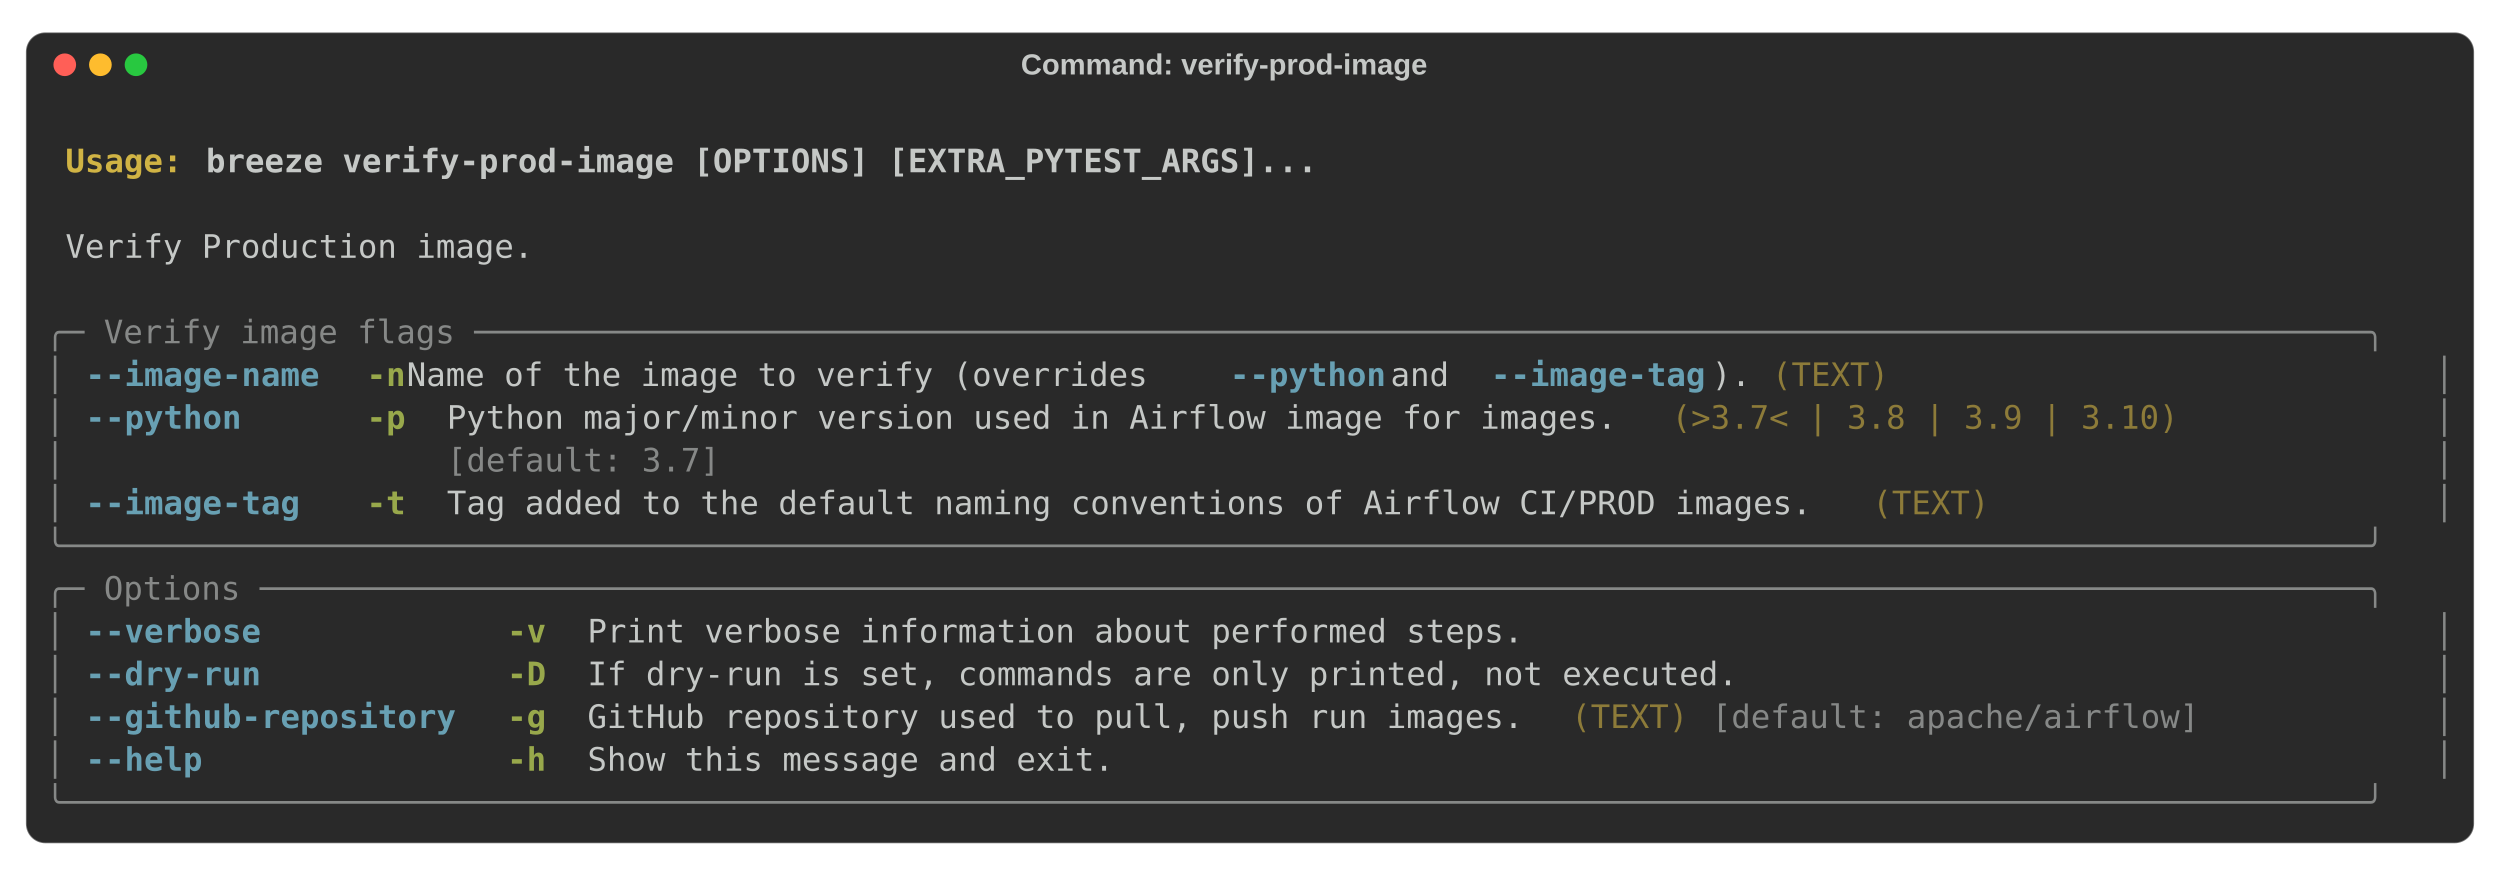
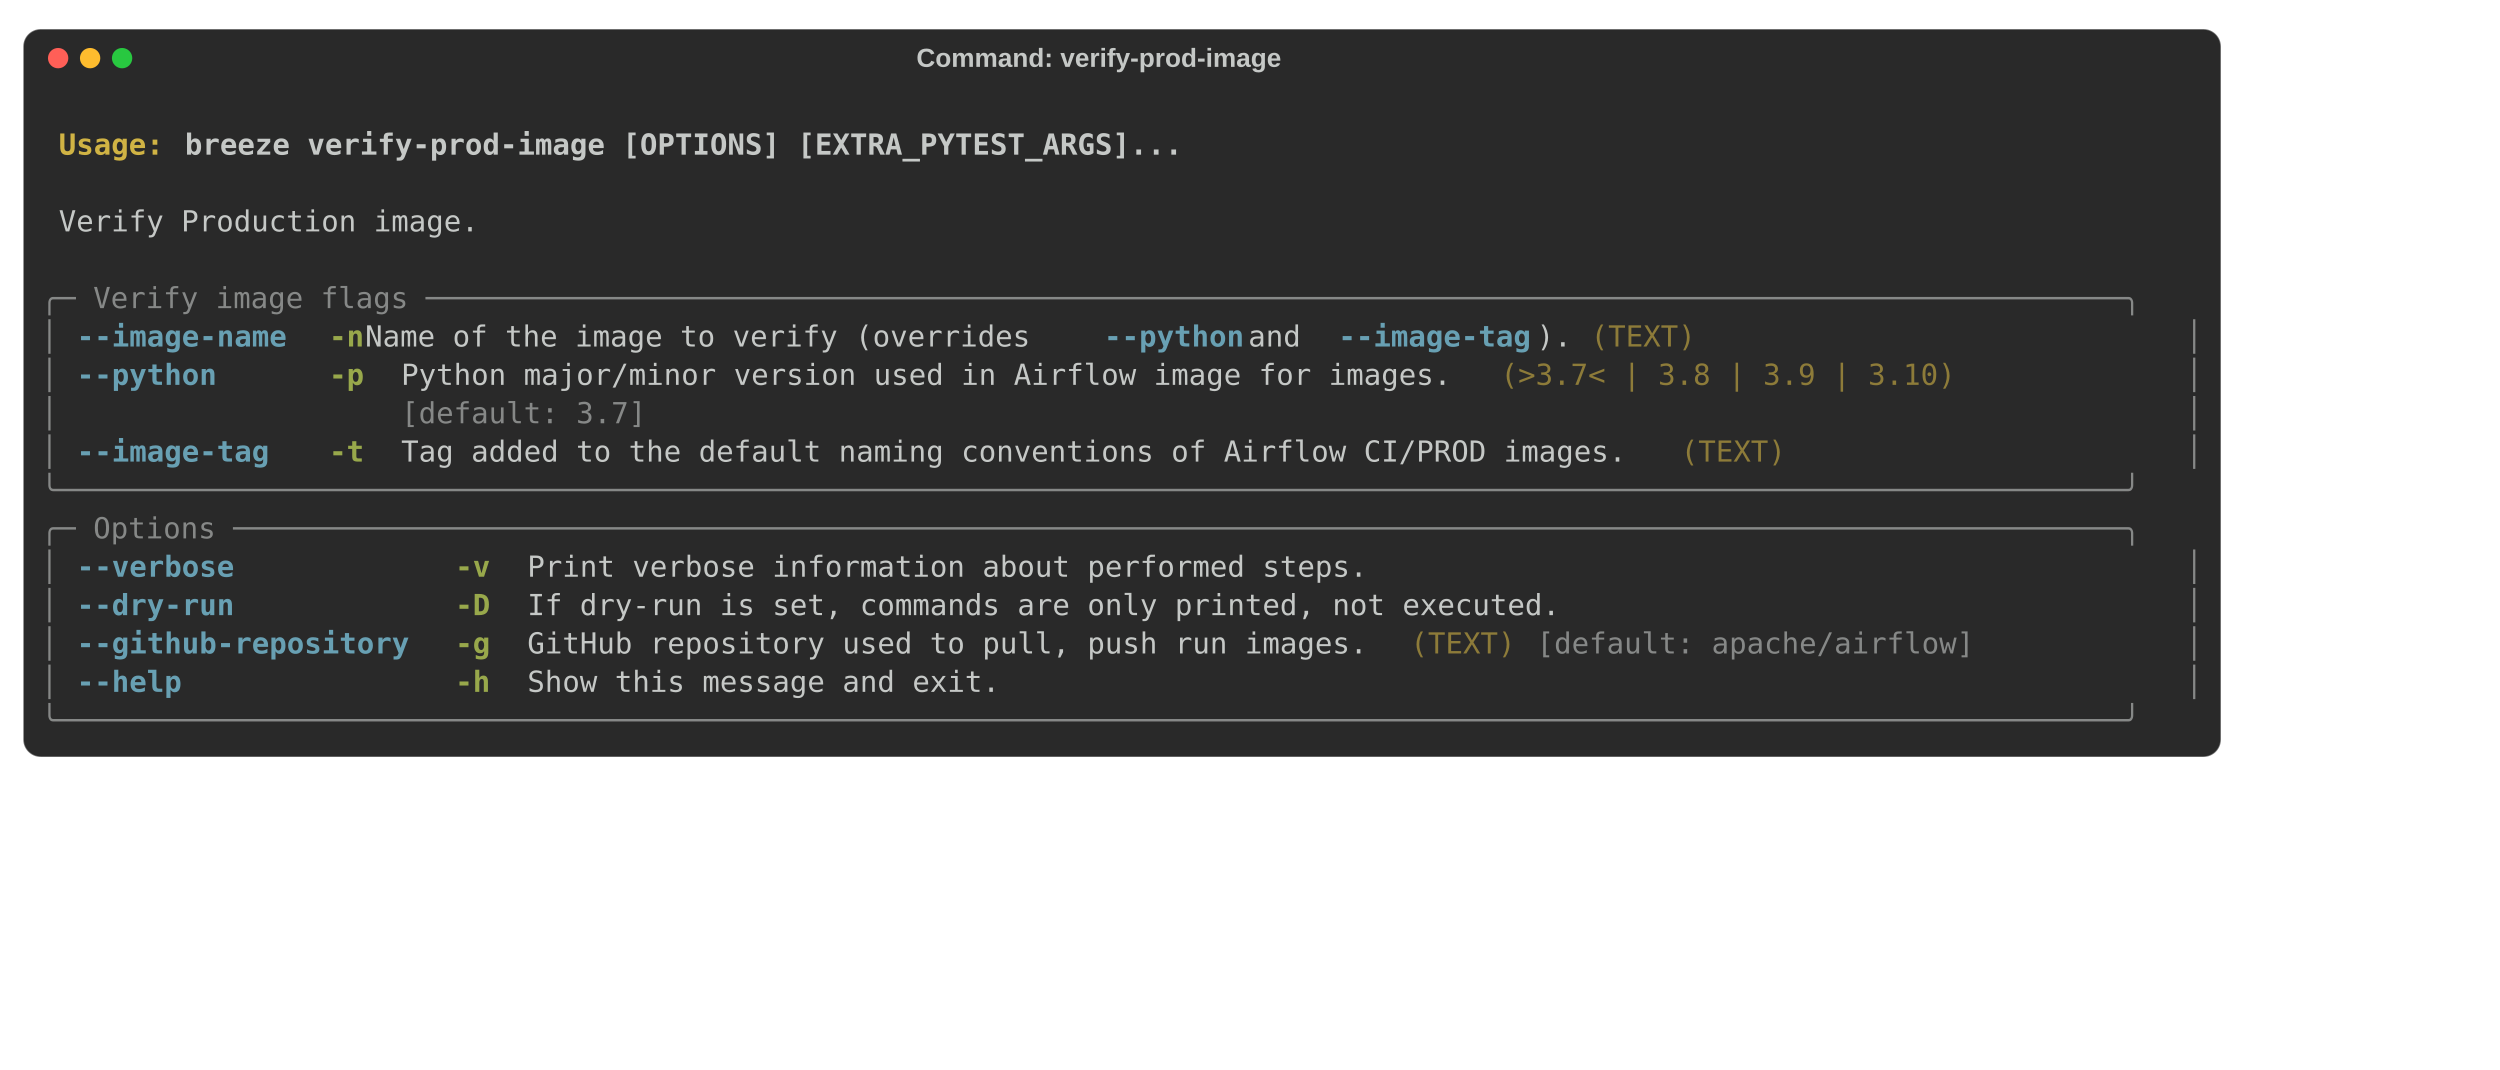
- <svg xmlns="http://www.w3.org/2000/svg" class="rich-terminal" viewBox="0 0 1544 540.8">
+ <svg xmlns="http://www.w3.org/2000/svg" width="1720.0" height="736" viewBox="0 0 1720.0 736">
  <style>

    @font-face {
        font-family: "Fira Code";
        src: local("FiraCode-Regular"),
                url("https://cdnjs.cloudflare.com/ajax/libs/firacode/6.2.0/woff2/FiraCode-Regular.woff2") format("woff2"),
                url("https://cdnjs.cloudflare.com/ajax/libs/firacode/6.2.0/woff/FiraCode-Regular.woff") format("woff");
        font-style: normal;
        font-weight: 400;
    }
    @font-face {
        font-family: "Fira Code";
        src: local("FiraCode-Bold"),
                url("https://cdnjs.cloudflare.com/ajax/libs/firacode/6.2.0/woff2/FiraCode-Bold.woff2") format("woff2"),
                url("https://cdnjs.cloudflare.com/ajax/libs/firacode/6.2.0/woff/FiraCode-Bold.woff") format("woff");
        font-style: bold;
        font-weight: 700;
    }

    .terminal-2512124451-matrix {
        font-family: Fira Code, monospace;
        font-size: 20px;
        line-height: 26.4px;
        font-variant-east-asian: full-width;
    }

    .terminal-2512124451-title {
        font-size: 18px;

        font-weight: bold;
        font-family: arial;
    }

    .terminal-2512124451-r1 { fill: #c5c8c6;font-weight: bold }
.terminal-2512124451-r2 { fill: #c5c8c6 }
.terminal-2512124451-r3 { fill: #d0b344;font-weight: bold }
.terminal-2512124451-r4 { fill: #868887 }
.terminal-2512124451-r5 { fill: #68a0b3;font-weight: bold }
.terminal-2512124451-r6 { fill: #98a84b;font-weight: bold }
.terminal-2512124451-r7 { fill: #8d7b39 }
    </style>
  <rect fill="#292929" stroke="rgba(255,255,255,0.35)" stroke-width="1" x="16" y="20" width="1512" height="500.8" rx="12" />
  <text class="terminal-2512124451-title" fill="#c5c8c6" text-anchor="middle" x="756" y="46">Command: verify-prod-image</text>
  <circle cx="40" cy="40" r="7" fill="#ff5f57" />
  <circle cx="62" cy="40" r="7" fill="#febc2e" />
  <circle cx="84" cy="40" r="7" fill="#28c840" />
  <g transform="translate(28, 60)">
    <text alignment-baseline="baseline" class="terminal-2512124451-matrix" font-variant="east-asian-width-values">
      <tspan class="terminal-2512124451-r1" x="0" y="20" textLength="1488">                                                                                                                        </tspan>
      <tspan class="terminal-2512124451-r2" x="1488" y="20" textLength="12.4">
</tspan>
      <tspan class="terminal-2512124451-r1" x="0" y="46.4" textLength="12.4"> </tspan>
      <tspan class="terminal-2512124451-r3" x="12.4" y="46.4" textLength="86.8">Usage: </tspan>
      <tspan class="terminal-2512124451-r1" x="99.2" y="46.4" textLength="1388.8">breeze verify-prod-image [OPTIONS] [EXTRA_PYTEST_ARGS]...                                                       </tspan>
      <tspan class="terminal-2512124451-r2" x="1488" y="46.4" textLength="12.4">
</tspan>
      <tspan class="terminal-2512124451-r1" x="0" y="72.8" textLength="1488">                                                                                                                        </tspan>
      <tspan class="terminal-2512124451-r2" x="1488" y="72.8" textLength="12.4">
</tspan>
      <tspan class="terminal-2512124451-r2" x="0" y="99.2" textLength="12.4"> </tspan>
      <tspan class="terminal-2512124451-r2" x="12.4" y="99.2" textLength="1463.2">Verify Production image.                                                                                              </tspan>
      <tspan class="terminal-2512124451-r2" x="1475.6" y="99.2" textLength="12.4"> </tspan>
      <tspan class="terminal-2512124451-r2" x="1488" y="99.2" textLength="12.4">
</tspan>
      <tspan class="terminal-2512124451-r2" x="0" y="125.6" textLength="1488">                                                                                                                        </tspan>
      <tspan class="terminal-2512124451-r2" x="1488" y="125.6" textLength="12.4">
</tspan>
      <tspan class="terminal-2512124451-r4" x="0" y="152" textLength="1488">╭─ Verify image flags ─────────────────────────────────────────────────────────────────────────────────────────────────╮</tspan>
      <tspan class="terminal-2512124451-r2" x="1488" y="152" textLength="12.4">
</tspan>
      <tspan class="terminal-2512124451-r4" x="0" y="178.4" textLength="12.4">│</tspan>
      <tspan class="terminal-2512124451-r2" x="12.4" y="178.4" textLength="12.4"> </tspan>
      <tspan class="terminal-2512124451-r5" x="24.8" y="178.4" textLength="148.8">--image-name</tspan>
      <tspan class="terminal-2512124451-r2" x="173.6" y="178.4" textLength="24.8">  </tspan>
      <tspan class="terminal-2512124451-r6" x="198.4" y="178.4" textLength="24.8">-n</tspan>
      <tspan class="terminal-2512124451-r2" x="223.2" y="178.4" textLength="508.4">  Name of the image to verify (overrides </tspan>
      <tspan class="terminal-2512124451-r5" x="731.6" y="178.4" textLength="99.2">--python</tspan>
      <tspan class="terminal-2512124451-r2" x="830.8" y="178.4" textLength="62"> and </tspan>
      <tspan class="terminal-2512124451-r5" x="892.8" y="178.4" textLength="136.4">--image-tag</tspan>
      <tspan class="terminal-2512124451-r2" x="1029.2" y="178.4" textLength="37.2">). </tspan>
      <tspan class="terminal-2512124451-r7" x="1066.4" y="178.4" textLength="74.4">(TEXT)</tspan>
      <tspan class="terminal-2512124451-r2" x="1140.8" y="178.4" textLength="322.4">                          </tspan>
      <tspan class="terminal-2512124451-r2" x="1463.2" y="178.4" textLength="12.4"> </tspan>
      <tspan class="terminal-2512124451-r4" x="1475.6" y="178.4" textLength="12.4">│</tspan>
      <tspan class="terminal-2512124451-r2" x="1488" y="178.4" textLength="12.4">
</tspan>
      <tspan class="terminal-2512124451-r4" x="0" y="204.8" textLength="12.4">│</tspan>
      <tspan class="terminal-2512124451-r2" x="12.4" y="204.8" textLength="12.4"> </tspan>
      <tspan class="terminal-2512124451-r5" x="24.8" y="204.8" textLength="99.2">--python</tspan>
      <tspan class="terminal-2512124451-r2" x="124" y="204.8" textLength="74.4">      </tspan>
      <tspan class="terminal-2512124451-r6" x="198.4" y="204.8" textLength="24.8">-p</tspan>
      <tspan class="terminal-2512124451-r2" x="223.2" y="204.8" textLength="24.8">  </tspan>
      <tspan class="terminal-2512124451-r2" x="248" y="204.8" textLength="744">Python major/minor version used in Airflow image for images.</tspan>
      <tspan class="terminal-2512124451-r2" x="992" y="204.8" textLength="12.4"> </tspan>
      <tspan class="terminal-2512124451-r7" x="1004.4" y="204.8" textLength="322.4">(&gt;3.7&lt; | 3.8 | 3.9 | 3.10)</tspan>
      <tspan class="terminal-2512124451-r2" x="1326.8" y="204.8" textLength="136.4">           </tspan>
      <tspan class="terminal-2512124451-r2" x="1463.2" y="204.8" textLength="12.4"> </tspan>
      <tspan class="terminal-2512124451-r4" x="1475.6" y="204.8" textLength="12.4">│</tspan>
      <tspan class="terminal-2512124451-r2" x="1488" y="204.8" textLength="12.4">
</tspan>
      <tspan class="terminal-2512124451-r4" x="0" y="231.2" textLength="12.4">│</tspan>
      <tspan class="terminal-2512124451-r2" x="12.4" y="231.2" textLength="235.6">                   </tspan>
      <tspan class="terminal-2512124451-r4" x="248" y="231.2" textLength="744">[default: 3.7]                                              </tspan>
      <tspan class="terminal-2512124451-r2" x="992" y="231.2" textLength="12.4"> </tspan>
      <tspan class="terminal-2512124451-r2" x="1004.4" y="231.2" textLength="458.8">                                     </tspan>
      <tspan class="terminal-2512124451-r2" x="1463.2" y="231.2" textLength="12.4"> </tspan>
      <tspan class="terminal-2512124451-r4" x="1475.6" y="231.2" textLength="12.4">│</tspan>
      <tspan class="terminal-2512124451-r2" x="1488" y="231.2" textLength="12.4">
</tspan>
      <tspan class="terminal-2512124451-r4" x="0" y="257.6" textLength="12.4">│</tspan>
      <tspan class="terminal-2512124451-r2" x="12.4" y="257.6" textLength="12.4"> </tspan>
      <tspan class="terminal-2512124451-r5" x="24.8" y="257.6" textLength="136.4">--image-tag</tspan>
      <tspan class="terminal-2512124451-r2" x="161.2" y="257.6" textLength="37.2">   </tspan>
      <tspan class="terminal-2512124451-r6" x="198.4" y="257.6" textLength="24.8">-t</tspan>
      <tspan class="terminal-2512124451-r2" x="223.2" y="257.6" textLength="24.8">  </tspan>
      <tspan class="terminal-2512124451-r2" x="248" y="257.6" textLength="868">Tag added to the default naming conventions of Airflow CI/PROD images.</tspan>
      <tspan class="terminal-2512124451-r2" x="1116" y="257.6" textLength="12.4"> </tspan>
      <tspan class="terminal-2512124451-r7" x="1128.4" y="257.6" textLength="74.4">(TEXT)</tspan>
      <tspan class="terminal-2512124451-r2" x="1202.8" y="257.6" textLength="260.4">                     </tspan>
      <tspan class="terminal-2512124451-r2" x="1463.2" y="257.6" textLength="12.4"> </tspan>
      <tspan class="terminal-2512124451-r4" x="1475.6" y="257.6" textLength="12.4">│</tspan>
      <tspan class="terminal-2512124451-r2" x="1488" y="257.6" textLength="12.4">
</tspan>
      <tspan class="terminal-2512124451-r4" x="0" y="284" textLength="1488">╰──────────────────────────────────────────────────────────────────────────────────────────────────────────────────────╯</tspan>
      <tspan class="terminal-2512124451-r2" x="1488" y="284" textLength="12.4">
</tspan>
      <tspan class="terminal-2512124451-r4" x="0" y="310.4" textLength="1488">╭─ Options ────────────────────────────────────────────────────────────────────────────────────────────────────────────╮</tspan>
      <tspan class="terminal-2512124451-r2" x="1488" y="310.4" textLength="12.4">
</tspan>
      <tspan class="terminal-2512124451-r4" x="0" y="336.8" textLength="12.4">│</tspan>
      <tspan class="terminal-2512124451-r2" x="12.4" y="336.8" textLength="12.4"> </tspan>
      <tspan class="terminal-2512124451-r5" x="24.8" y="336.8" textLength="111.6">--verbose</tspan>
      <tspan class="terminal-2512124451-r2" x="136.4" y="336.8" textLength="148.8">            </tspan>
      <tspan class="terminal-2512124451-r6" x="285.2" y="336.8" textLength="24.8">-v</tspan>
      <tspan class="terminal-2512124451-r2" x="310" y="336.8" textLength="24.8">  </tspan>
      <tspan class="terminal-2512124451-r2" x="334.8" y="336.8" textLength="1128.4">Print verbose information about performed steps.                                           </tspan>
      <tspan class="terminal-2512124451-r2" x="1463.2" y="336.8" textLength="12.4"> </tspan>
      <tspan class="terminal-2512124451-r4" x="1475.6" y="336.8" textLength="12.4">│</tspan>
      <tspan class="terminal-2512124451-r2" x="1488" y="336.8" textLength="12.4">
</tspan>
      <tspan class="terminal-2512124451-r4" x="0" y="363.2" textLength="12.4">│</tspan>
      <tspan class="terminal-2512124451-r2" x="12.4" y="363.2" textLength="12.4"> </tspan>
      <tspan class="terminal-2512124451-r5" x="24.8" y="363.2" textLength="111.6">--dry-run</tspan>
      <tspan class="terminal-2512124451-r2" x="136.4" y="363.2" textLength="148.8">            </tspan>
      <tspan class="terminal-2512124451-r6" x="285.2" y="363.2" textLength="24.8">-D</tspan>
      <tspan class="terminal-2512124451-r2" x="310" y="363.2" textLength="24.8">  </tspan>
      <tspan class="terminal-2512124451-r2" x="334.8" y="363.2" textLength="1128.4">If dry-run is set, commands are only printed, not executed.                                </tspan>
      <tspan class="terminal-2512124451-r2" x="1463.2" y="363.2" textLength="12.4"> </tspan>
      <tspan class="terminal-2512124451-r4" x="1475.6" y="363.2" textLength="12.4">│</tspan>
      <tspan class="terminal-2512124451-r2" x="1488" y="363.2" textLength="12.4">
</tspan>
      <tspan class="terminal-2512124451-r4" x="0" y="389.6" textLength="12.4">│</tspan>
      <tspan class="terminal-2512124451-r2" x="12.4" y="389.6" textLength="12.4"> </tspan>
      <tspan class="terminal-2512124451-r5" x="24.8" y="389.6" textLength="235.6">--github-repository</tspan>
      <tspan class="terminal-2512124451-r2" x="260.4" y="389.6" textLength="24.8">  </tspan>
      <tspan class="terminal-2512124451-r6" x="285.2" y="389.6" textLength="24.8">-g</tspan>
      <tspan class="terminal-2512124451-r2" x="310" y="389.6" textLength="24.8">  </tspan>
      <tspan class="terminal-2512124451-r2" x="334.8" y="389.6" textLength="595.2">GitHub repository used to pull, push run images.</tspan>
      <tspan class="terminal-2512124451-r2" x="930" y="389.6" textLength="12.4"> </tspan>
      <tspan class="terminal-2512124451-r7" x="942.4" y="389.6" textLength="74.4">(TEXT)</tspan>
      <tspan class="terminal-2512124451-r2" x="1016.8" y="389.6" textLength="12.4"> </tspan>
      <tspan class="terminal-2512124451-r4" x="1029.2" y="389.6" textLength="310">[default: apache/airflow]</tspan>
      <tspan class="terminal-2512124451-r2" x="1339.2" y="389.6" textLength="124">          </tspan>
      <tspan class="terminal-2512124451-r2" x="1463.2" y="389.6" textLength="12.4"> </tspan>
      <tspan class="terminal-2512124451-r4" x="1475.6" y="389.6" textLength="12.4">│</tspan>
      <tspan class="terminal-2512124451-r2" x="1488" y="389.6" textLength="12.4">
</tspan>
      <tspan class="terminal-2512124451-r4" x="0" y="416" textLength="12.4">│</tspan>
      <tspan class="terminal-2512124451-r2" x="12.4" y="416" textLength="12.4"> </tspan>
      <tspan class="terminal-2512124451-r5" x="24.8" y="416" textLength="74.4">--help</tspan>
      <tspan class="terminal-2512124451-r2" x="99.2" y="416" textLength="186">               </tspan>
      <tspan class="terminal-2512124451-r6" x="285.2" y="416" textLength="24.8">-h</tspan>
      <tspan class="terminal-2512124451-r2" x="310" y="416" textLength="24.8">  </tspan>
      <tspan class="terminal-2512124451-r2" x="334.8" y="416" textLength="1128.4">Show this message and exit.                                                                </tspan>
      <tspan class="terminal-2512124451-r2" x="1463.2" y="416" textLength="12.4"> </tspan>
      <tspan class="terminal-2512124451-r4" x="1475.6" y="416" textLength="12.4">│</tspan>
      <tspan class="terminal-2512124451-r2" x="1488" y="416" textLength="12.4">
</tspan>
      <tspan class="terminal-2512124451-r4" x="0" y="442.4" textLength="1488">╰──────────────────────────────────────────────────────────────────────────────────────────────────────────────────────╯</tspan>
      <tspan class="terminal-2512124451-r2" x="1488" y="442.4" textLength="12.4">
</tspan>
    </text>
  </g>
</svg>
